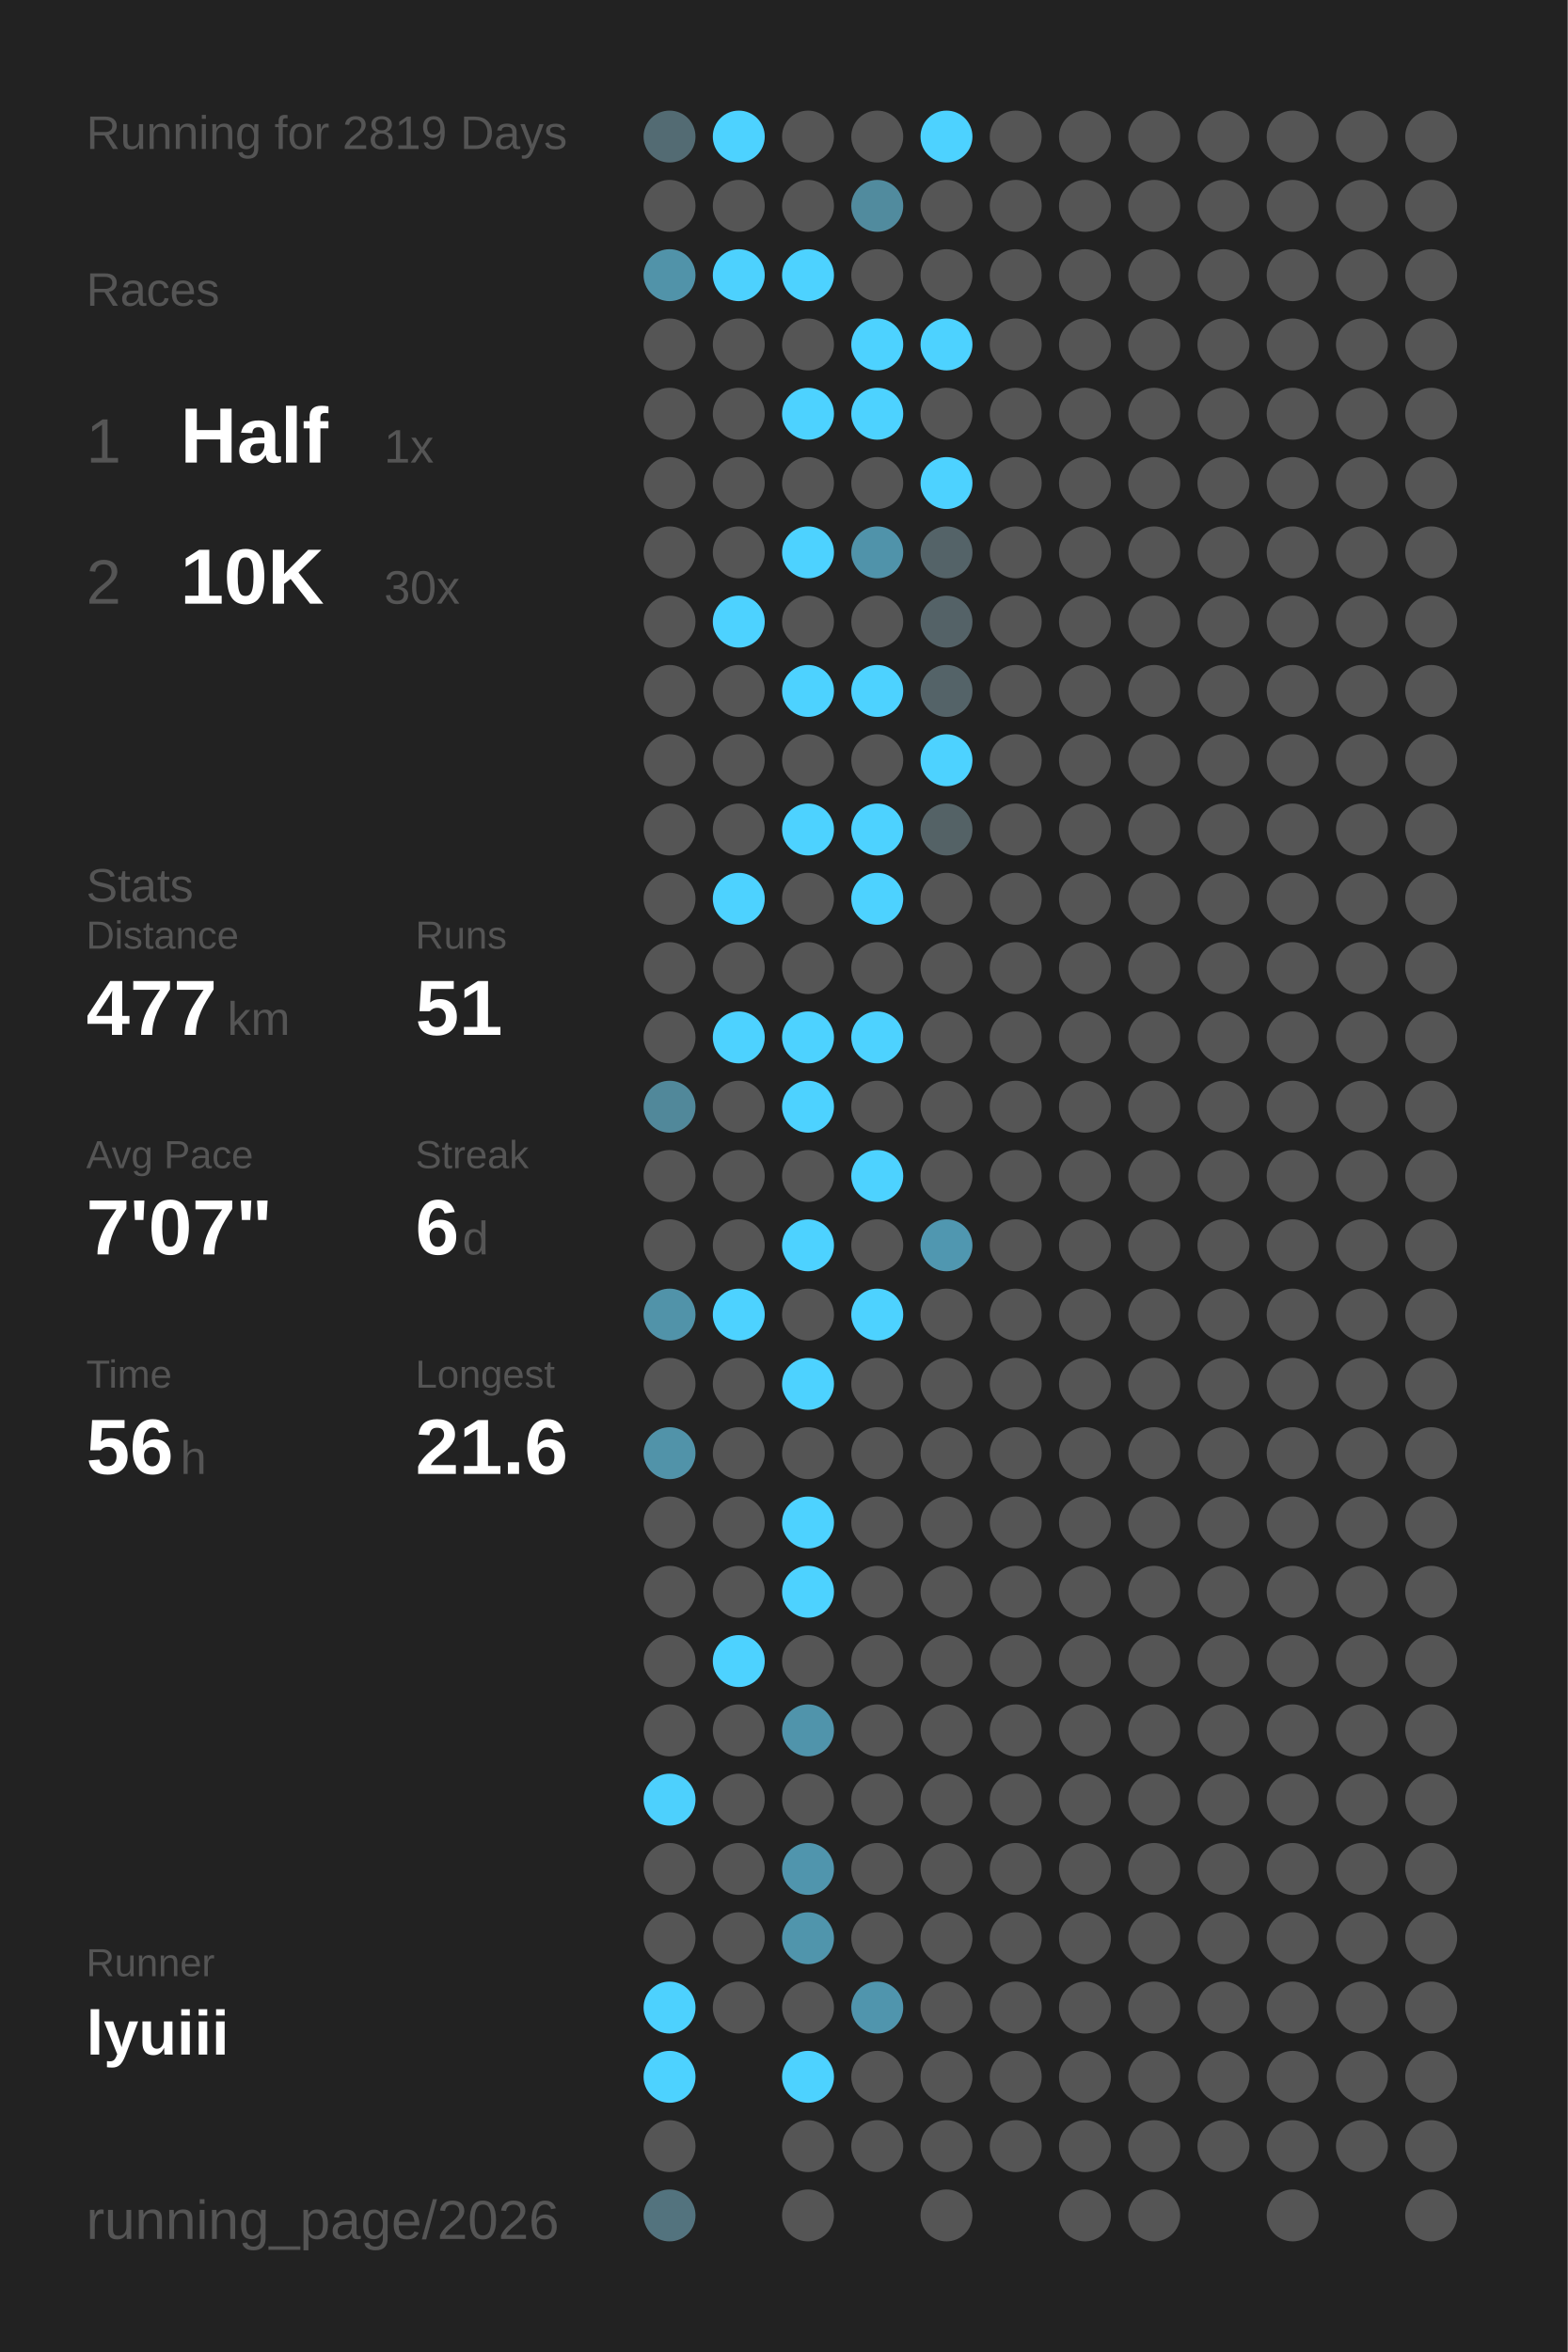
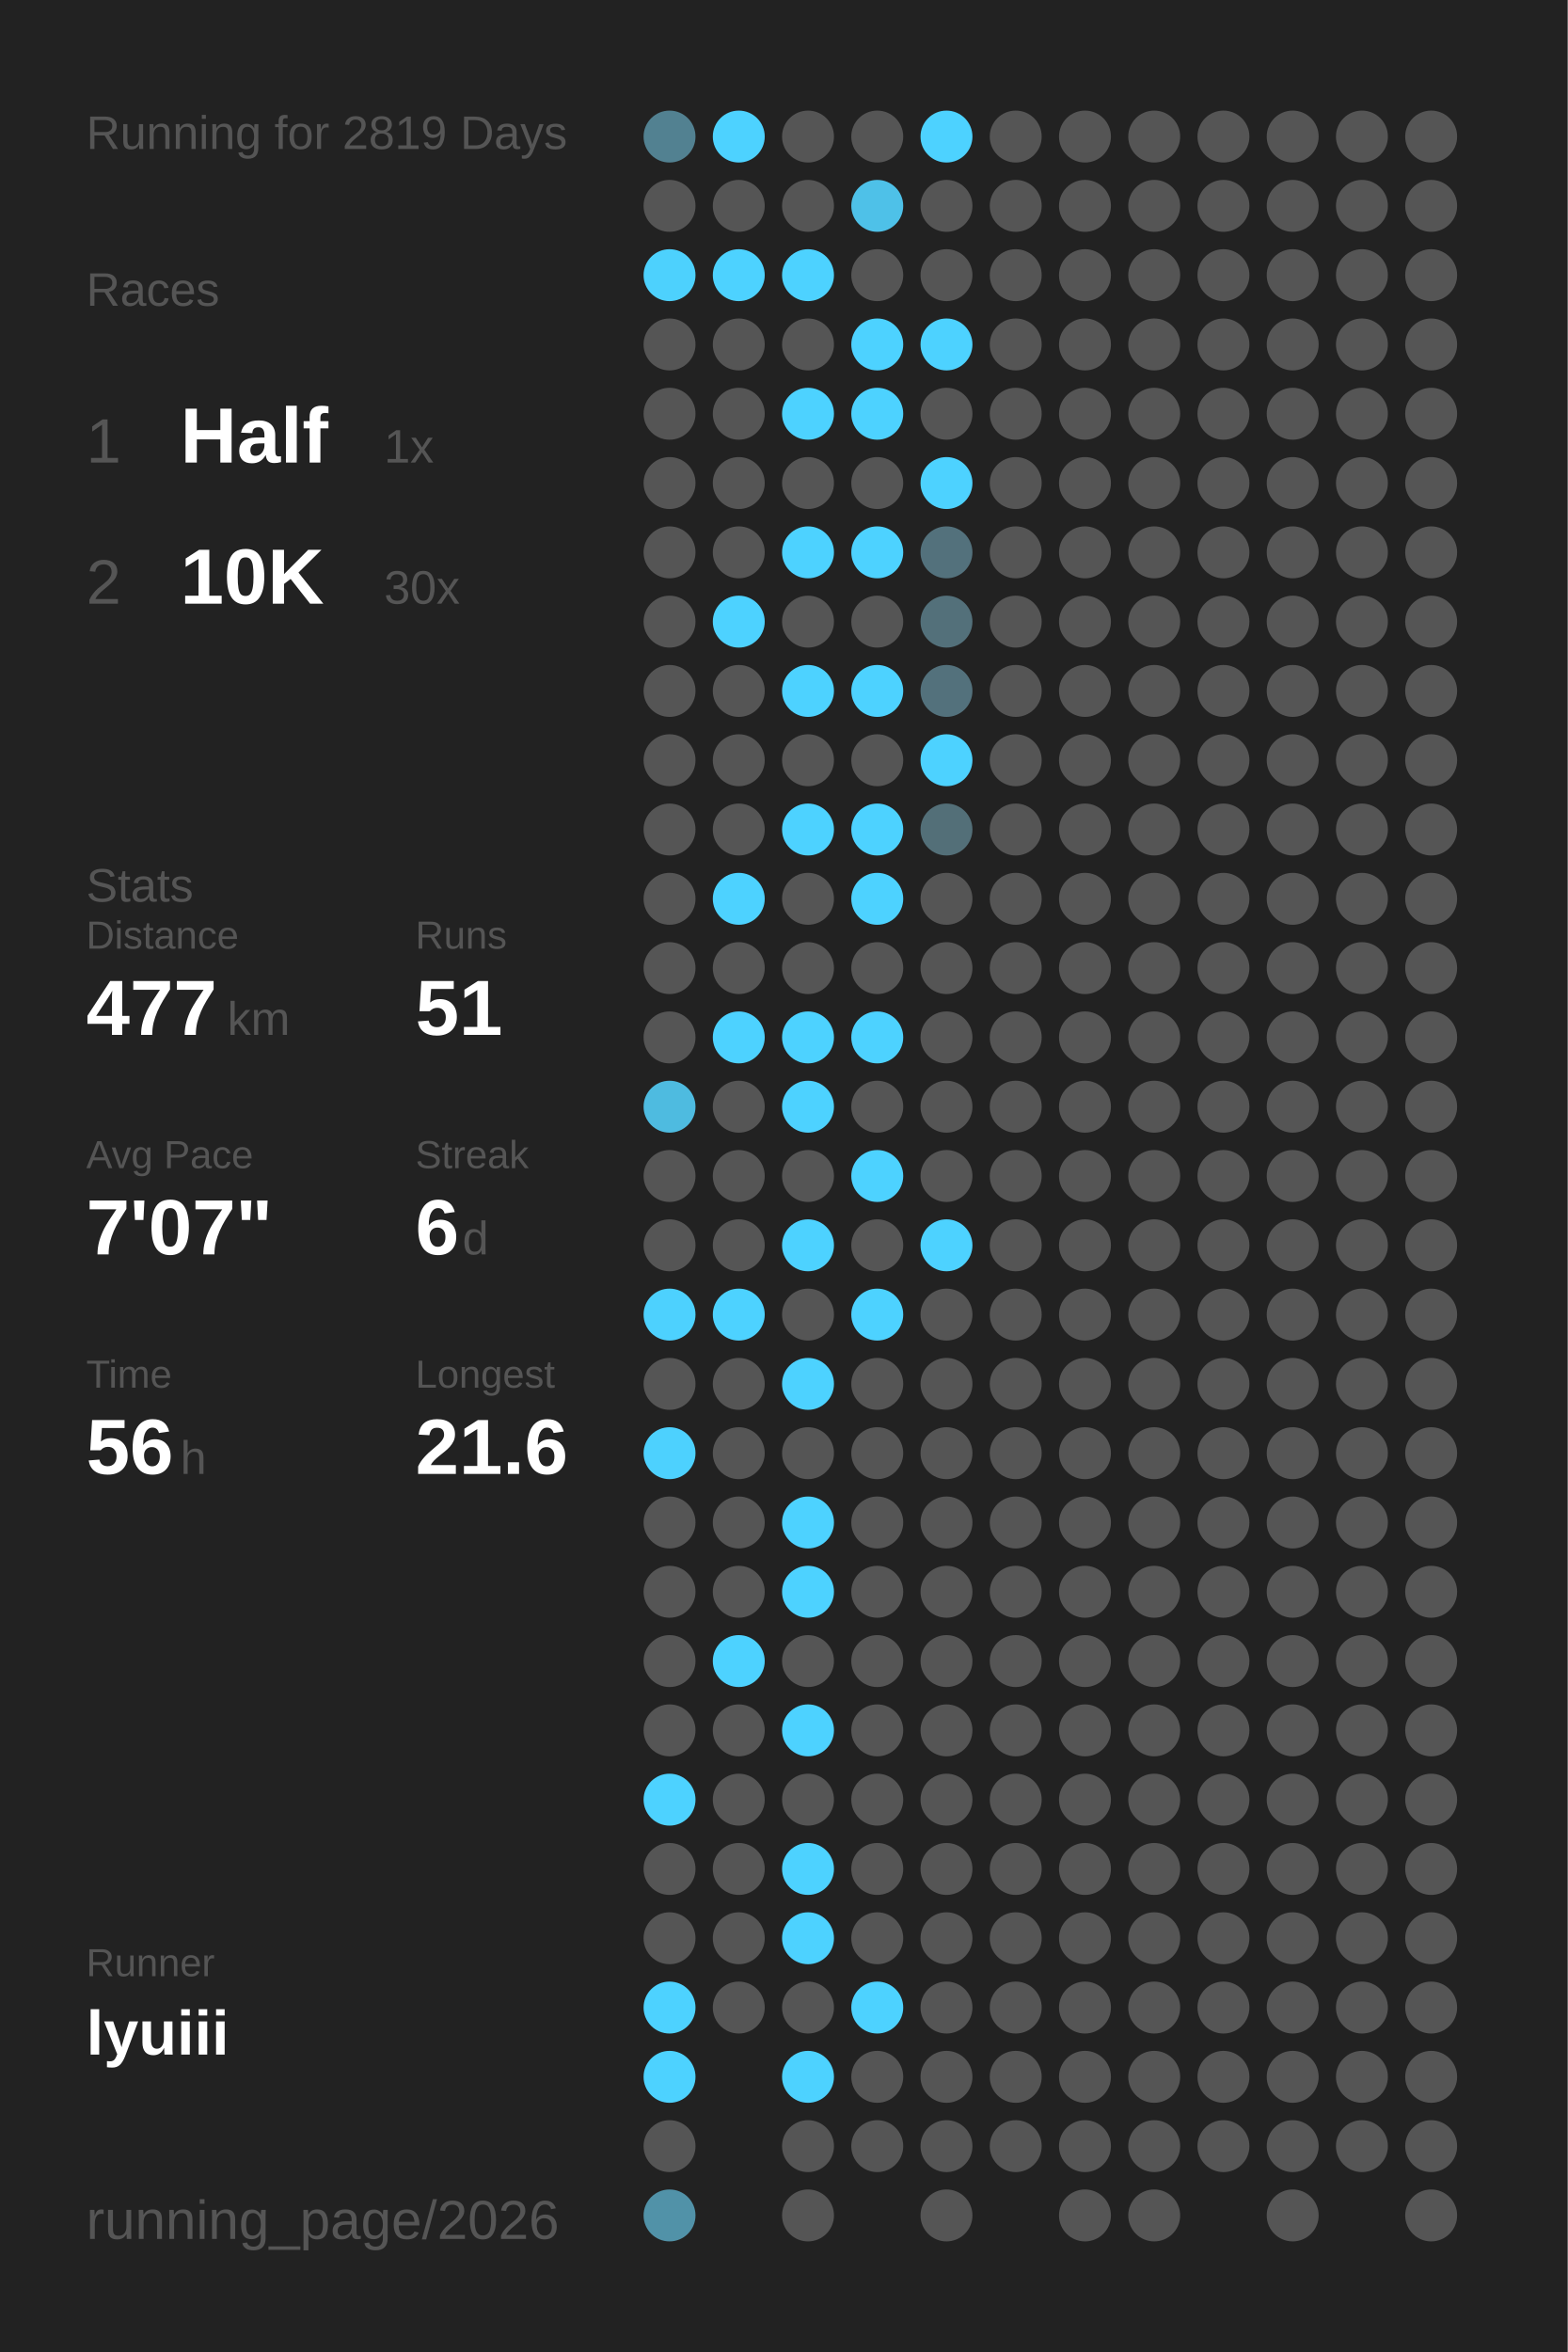
<svg xmlns="http://www.w3.org/2000/svg" baseProfile="full" height="300mm" version="1.1" viewBox="0,0,200,300" width="200mm">
  <defs />
  <rect fill="#222222" height="300" width="200" x="0" y="0" />
  <text fill="#555555" style="font-size:6px; font-family:Arial;" x="11" y="19">Running for 2819 Days</text>
  <text fill="#555555" style="font-size:6px; font-family:Arial;" x="11" y="39">Races</text>
  <text fill="#555555" style="font-size:8px; font-family:Arial;" x="11" y="59">1</text>
  <text fill="#FFFFFF" style="font-size:10px; font-family:Arial; font-weight:bold;" x="23" y="59">Half</text>
  <text fill="#555555" style="font-size:6px; font-family:Arial;" x="49" y="59">1x</text>
  <text fill="#555555" style="font-size:8px; font-family:Arial;" x="11" y="77">2</text>
  <text fill="#FFFFFF" style="font-size:10px; font-family:Arial; font-weight:bold;" x="23" y="77">10K</text>
  <text fill="#555555" style="font-size:6px; font-family:Arial;" x="49" y="77">30x</text>
  <text fill="#555555" style="font-size:6px; font-family:Arial;" x="11" y="115">Stats</text>
  <text fill="#555555" style="font-size:5px; font-family:Arial;" x="11" y="121">Distance</text>
  <text fill="#FFFFFF" style="font-size:10px; font-family:Arial; font-weight:bold;" x="11" y="132">477</text>
  <text fill="#555555" style="font-size:6px; font-family:Arial;" x="29" y="132">km</text>
  <text fill="#555555" style="font-size:5px; font-family:Arial;" x="53" y="121">Runs</text>
  <text fill="#FFFFFF" style="font-size:10px; font-family:Arial; font-weight:bold;" x="53" y="132">51</text>
  <text fill="#555555" style="font-size:5px; font-family:Arial;" x="11" y="149">Avg Pace</text>
  <text fill="#FFFFFF" style="font-size:10px; font-family:Arial; font-weight:bold;" x="11" y="160">7'07"</text>
  <text fill="#555555" style="font-size:5px; font-family:Arial;" x="53" y="149">Streak</text>
  <text fill="#FFFFFF" style="font-size:10px; font-family:Arial; font-weight:bold;" x="53" y="160">6</text>
  <text fill="#555555" style="font-size:6px; font-family:Arial;" x="59" y="160">d</text>
  <text fill="#555555" style="font-size:5px; font-family:Arial;" x="11" y="177">Time</text>
  <text fill="#FFFFFF" style="font-size:10px; font-family:Arial; font-weight:bold;" x="11" y="188">56</text>
  <text fill="#555555" style="font-size:6px; font-family:Arial;" x="23" y="188">h</text>
  <text fill="#555555" style="font-size:5px; font-family:Arial;" x="53" y="177">Longest</text>
  <text fill="#FFFFFF" style="font-size:10px; font-family:Arial; font-weight:bold;" x="53" y="188">21.6</text>
  <text fill="#555555" style="font-size:5px; font-family:Arial;" x="11" y="252.065">Runner</text>
  <text fill="#FFFFFF" style="font-size:8px; font-family:Arial; font-weight:bold;" x="11" y="262.065">lyuiii</text>
  <text fill="#555555" style="font-size:7px; font-family:Arial;" x="11" y="285.581">running_page/2026</text>
-   <circle cx="85.417" cy="17.419" fill="#536b73" r="3.312" />
+   <circle cx="85.417" cy="17.419" fill="#528191" r="3.312" />
  <circle cx="85.417" cy="26.258" fill="#555555" r="3.312" />
-   <circle cx="85.417" cy="35.097" fill="#5193a9" r="3.312" />
+   <circle cx="85.417" cy="35.097" fill="#4dd1fd" r="3.312" />
  <circle cx="85.417" cy="43.935" fill="#555555" r="3.312" />
  <circle cx="85.417" cy="52.774" fill="#555555" r="3.312" />
  <circle cx="85.417" cy="61.613" fill="#555555" r="3.312" />
  <circle cx="85.417" cy="70.452" fill="#555555" r="3.312" />
  <circle cx="85.417" cy="79.29" fill="#555555" r="3.312" />
  <circle cx="85.417" cy="88.129" fill="#555555" r="3.312" />
  <circle cx="85.417" cy="96.968" fill="#555555" r="3.312" />
  <circle cx="85.417" cy="105.806" fill="#555555" r="3.312" />
  <circle cx="85.417" cy="114.645" fill="#555555" r="3.312" />
  <circle cx="85.417" cy="123.484" fill="#555555" r="3.312" />
  <circle cx="85.417" cy="132.323" fill="#555555" r="3.312" />
-   <circle cx="85.417" cy="141.161" fill="#51889a" r="3.312" />
+   <circle cx="85.417" cy="141.161" fill="#4ebbe0" r="3.312" />
  <circle cx="85.417" cy="150" fill="#555555" r="3.312" />
  <circle cx="85.417" cy="158.839" fill="#555555" r="3.312" />
-   <circle cx="85.417" cy="167.677" fill="#5193a9" r="3.312" />
+   <circle cx="85.417" cy="167.677" fill="#4dd1fe" r="3.312" />
  <circle cx="85.417" cy="176.516" fill="#555555" r="3.312" />
-   <circle cx="85.417" cy="185.355" fill="#5193a9" r="3.312" />
+   <circle cx="85.417" cy="185.355" fill="#4dd1fe" r="3.312" />
  <circle cx="85.417" cy="194.194" fill="#555555" r="3.312" />
  <circle cx="85.417" cy="203.032" fill="#555555" r="3.312" />
  <circle cx="85.417" cy="211.871" fill="#555555" r="3.312" />
  <circle cx="85.417" cy="220.71" fill="#555555" r="3.312" />
-   <circle cx="85.417" cy="229.548" fill="#4dd0fd" r="3.312" />
+   <circle cx="85.417" cy="229.548" fill="#4DD2FF" r="3.312" />
  <circle cx="85.417" cy="238.387" fill="#555555" r="3.312" />
  <circle cx="85.417" cy="247.226" fill="#555555" r="3.312" />
-   <circle cx="85.417" cy="256.065" fill="#4dd1fe" r="3.312" />
+   <circle cx="85.417" cy="256.065" fill="#4DD2FF" r="3.312" />
  <circle cx="85.417" cy="264.903" fill="#4DD2FF" r="3.312" />
  <circle cx="85.417" cy="273.742" fill="#555555" r="3.312" />
-   <circle cx="85.417" cy="282.581" fill="#53737e" r="3.312" />
+   <circle cx="85.417" cy="282.581" fill="#5192a8" r="3.312" />
  <circle cx="94.25" cy="17.419" fill="#4DD2FF" r="3.312" />
  <circle cx="94.25" cy="26.258" fill="#555555" r="3.312" />
-   <circle cx="94.25" cy="35.097" fill="#4dd1fe" r="3.312" />
+   <circle cx="94.25" cy="35.097" fill="#4DD2FF" r="3.312" />
  <circle cx="94.25" cy="43.935" fill="#555555" r="3.312" />
  <circle cx="94.25" cy="52.774" fill="#555555" r="3.312" />
  <circle cx="94.25" cy="61.613" fill="#555555" r="3.312" />
  <circle cx="94.25" cy="70.452" fill="#555555" r="3.312" />
  <circle cx="94.25" cy="79.29" fill="#4DD2FF" r="3.312" />
  <circle cx="94.25" cy="88.129" fill="#555555" r="3.312" />
  <circle cx="94.25" cy="96.968" fill="#555555" r="3.312" />
  <circle cx="94.25" cy="105.806" fill="#555555" r="3.312" />
  <circle cx="94.25" cy="114.645" fill="#4DD2FF" r="3.312" />
  <circle cx="94.25" cy="123.484" fill="#555555" r="3.312" />
  <circle cx="94.25" cy="132.323" fill="#4DD2FF" r="3.312" />
  <circle cx="94.25" cy="141.161" fill="#555555" r="3.312" />
  <circle cx="94.25" cy="150" fill="#555555" r="3.312" />
  <circle cx="94.25" cy="158.839" fill="#555555" r="3.312" />
  <circle cx="94.25" cy="167.677" fill="#4DD2FF" r="3.312" />
  <circle cx="94.25" cy="176.516" fill="#555555" r="3.312" />
  <circle cx="94.25" cy="185.355" fill="#555555" r="3.312" />
  <circle cx="94.25" cy="194.194" fill="#555555" r="3.312" />
  <circle cx="94.25" cy="203.032" fill="#555555" r="3.312" />
  <circle cx="94.25" cy="211.871" fill="#4DD2FF" r="3.312" />
  <circle cx="94.25" cy="220.71" fill="#555555" r="3.312" />
  <circle cx="94.25" cy="229.548" fill="#555555" r="3.312" />
  <circle cx="94.25" cy="238.387" fill="#555555" r="3.312" />
  <circle cx="94.25" cy="247.226" fill="#555555" r="3.312" />
  <circle cx="94.25" cy="256.065" fill="#555555" r="3.312" />
  <circle cx="103.083" cy="17.419" fill="#555555" r="3.312" />
  <circle cx="103.083" cy="26.258" fill="#555555" r="3.312" />
  <circle cx="103.083" cy="35.097" fill="#4DD2FF" r="3.312" />
  <circle cx="103.083" cy="43.935" fill="#555555" r="3.312" />
  <circle cx="103.083" cy="52.774" fill="#4DD2FF" r="3.312" />
  <circle cx="103.083" cy="61.613" fill="#555555" r="3.312" />
  <circle cx="103.083" cy="70.452" fill="#4DD2FF" r="3.312" />
  <circle cx="103.083" cy="79.29" fill="#555555" r="3.312" />
  <circle cx="103.083" cy="88.129" fill="#4DD2FF" r="3.312" />
  <circle cx="103.083" cy="96.968" fill="#555555" r="3.312" />
  <circle cx="103.083" cy="105.806" fill="#4DD2FF" r="3.312" />
  <circle cx="103.083" cy="114.645" fill="#555555" r="3.312" />
  <circle cx="103.083" cy="123.484" fill="#555555" r="3.312" />
  <circle cx="103.083" cy="132.323" fill="#4DD2FF" r="3.312" />
  <circle cx="103.083" cy="141.161" fill="#4DD2FF" r="3.312" />
  <circle cx="103.083" cy="150" fill="#555555" r="3.312" />
  <circle cx="103.083" cy="158.839" fill="#4DD2FF" r="3.312" />
  <circle cx="103.083" cy="167.677" fill="#555555" r="3.312" />
  <circle cx="103.083" cy="176.516" fill="#4DD2FF" r="3.312" />
  <circle cx="103.083" cy="185.355" fill="#555555" r="3.312" />
  <circle cx="103.083" cy="194.194" fill="#4DD2FF" r="3.312" />
  <circle cx="103.083" cy="203.032" fill="#4DD2FF" r="3.312" />
  <circle cx="103.083" cy="211.871" fill="#555555" r="3.312" />
-   <circle cx="103.083" cy="220.71" fill="#5094ab" r="3.312" />
+   <circle cx="103.083" cy="220.71" fill="#4DD2FF" r="3.312" />
  <circle cx="103.083" cy="229.548" fill="#555555" r="3.312" />
-   <circle cx="103.083" cy="238.387" fill="#5095ad" r="3.312" />
-   <circle cx="103.083" cy="247.226" fill="#5095ac" r="3.312" />
+   <circle cx="103.083" cy="238.387" fill="#4DD2FF" r="3.312" />
+   <circle cx="103.083" cy="247.226" fill="#4DD2FF" r="3.312" />
  <circle cx="103.083" cy="256.065" fill="#555555" r="3.312" />
  <circle cx="103.083" cy="264.903" fill="#4DD2FF" r="3.312" />
  <circle cx="103.083" cy="273.742" fill="#555555" r="3.312" />
  <circle cx="103.083" cy="282.581" fill="#555555" r="3.312" />
  <circle cx="111.917" cy="17.419" fill="#555555" r="3.312" />
-   <circle cx="111.917" cy="26.258" fill="#518b9e" r="3.312" />
+   <circle cx="111.917" cy="26.258" fill="#4ec1e8" r="3.312" />
  <circle cx="111.917" cy="35.097" fill="#555555" r="3.312" />
  <circle cx="111.917" cy="43.935" fill="#4DD2FF" r="3.312" />
  <circle cx="111.917" cy="52.774" fill="#4DD2FF" r="3.312" />
  <circle cx="111.917" cy="61.613" fill="#555555" r="3.312" />
-   <circle cx="111.917" cy="70.452" fill="#5093aa" r="3.312" />
+   <circle cx="111.917" cy="70.452" fill="#4DD2FF" r="3.312" />
  <circle cx="111.917" cy="79.29" fill="#555555" r="3.312" />
  <circle cx="111.917" cy="88.129" fill="#4DD2FF" r="3.312" />
  <circle cx="111.917" cy="96.968" fill="#555555" r="3.312" />
  <circle cx="111.917" cy="105.806" fill="#4DD2FF" r="3.312" />
  <circle cx="111.917" cy="114.645" fill="#4DD2FF" r="3.312" />
  <circle cx="111.917" cy="123.484" fill="#555555" r="3.312" />
  <circle cx="111.917" cy="132.323" fill="#4DD2FF" r="3.312" />
  <circle cx="111.917" cy="141.161" fill="#555555" r="3.312" />
  <circle cx="111.917" cy="150" fill="#4DD2FF" r="3.312" />
  <circle cx="111.917" cy="158.839" fill="#555555" r="3.312" />
  <circle cx="111.917" cy="167.677" fill="#4DD2FF" r="3.312" />
  <circle cx="111.917" cy="176.516" fill="#555555" r="3.312" />
  <circle cx="111.917" cy="185.355" fill="#555555" r="3.312" />
  <circle cx="111.917" cy="194.194" fill="#555555" r="3.312" />
  <circle cx="111.917" cy="203.032" fill="#555555" r="3.312" />
  <circle cx="111.917" cy="211.871" fill="#555555" r="3.312" />
  <circle cx="111.917" cy="220.71" fill="#555555" r="3.312" />
  <circle cx="111.917" cy="229.548" fill="#555555" r="3.312" />
  <circle cx="111.917" cy="238.387" fill="#555555" r="3.312" />
  <circle cx="111.917" cy="247.226" fill="#555555" r="3.312" />
-   <circle cx="111.917" cy="256.065" fill="#5095ad" r="3.312" />
+   <circle cx="111.917" cy="256.065" fill="#4DD2FF" r="3.312" />
  <circle cx="111.917" cy="264.903" fill="#555555" r="3.312" />
  <circle cx="111.917" cy="273.742" fill="#555555" r="3.312" />
  <circle cx="120.75" cy="17.419" fill="#4DD2FF" r="3.312" />
  <circle cx="120.75" cy="26.258" fill="#555555" r="3.312" />
  <circle cx="120.75" cy="35.097" fill="#555555" r="3.312" />
  <circle cx="120.75" cy="43.935" fill="#4DD2FF" r="3.312" />
  <circle cx="120.75" cy="52.774" fill="#555555" r="3.312" />
  <circle cx="120.75" cy="61.613" fill="#4DD2FF" r="3.312" />
-   <circle cx="120.75" cy="70.452" fill="#546368" r="3.312" />
-   <circle cx="120.75" cy="79.29" fill="#546267" r="3.312" />
-   <circle cx="120.75" cy="88.129" fill="#546368" r="3.312" />
+   <circle cx="120.75" cy="70.452" fill="#53717c" r="3.312" />
+   <circle cx="120.75" cy="79.29" fill="#53707a" r="3.312" />
+   <circle cx="120.75" cy="88.129" fill="#53717c" r="3.312" />
  <circle cx="120.75" cy="96.968" fill="#4DD2FF" r="3.312" />
-   <circle cx="120.75" cy="105.806" fill="#546266" r="3.312" />
+   <circle cx="120.75" cy="105.806" fill="#536f78" r="3.312" />
  <circle cx="120.75" cy="114.645" fill="#555555" r="3.312" />
  <circle cx="120.75" cy="123.484" fill="#555555" r="3.312" />
  <circle cx="120.75" cy="132.323" fill="#555555" r="3.312" />
  <circle cx="120.75" cy="141.161" fill="#555555" r="3.312" />
  <circle cx="120.75" cy="150" fill="#555555" r="3.312" />
-   <circle cx="120.75" cy="158.839" fill="#5097b0" r="3.312" />
+   <circle cx="120.75" cy="158.839" fill="#4DD2FF" r="3.312" />
  <circle cx="120.75" cy="167.677" fill="#555555" r="3.312" />
  <circle cx="120.75" cy="176.516" fill="#555555" r="3.312" />
  <circle cx="120.75" cy="185.355" fill="#555555" r="3.312" />
  <circle cx="120.75" cy="194.194" fill="#555555" r="3.312" />
  <circle cx="120.75" cy="203.032" fill="#555555" r="3.312" />
  <circle cx="120.75" cy="211.871" fill="#555555" r="3.312" />
  <circle cx="120.75" cy="220.71" fill="#555555" r="3.312" />
  <circle cx="120.75" cy="229.548" fill="#555555" r="3.312" />
  <circle cx="120.75" cy="238.387" fill="#555555" r="3.312" />
  <circle cx="120.75" cy="247.226" fill="#555555" r="3.312" />
  <circle cx="120.75" cy="256.065" fill="#555555" r="3.312" />
  <circle cx="120.75" cy="264.903" fill="#555555" r="3.312" />
  <circle cx="120.75" cy="273.742" fill="#555555" r="3.312" />
  <circle cx="120.75" cy="282.581" fill="#555555" r="3.312" />
  <circle cx="129.583" cy="17.419" fill="#555555" r="3.312" />
  <circle cx="129.583" cy="26.258" fill="#555555" r="3.312" />
  <circle cx="129.583" cy="35.097" fill="#555555" r="3.312" />
  <circle cx="129.583" cy="43.935" fill="#555555" r="3.312" />
  <circle cx="129.583" cy="52.774" fill="#555555" r="3.312" />
  <circle cx="129.583" cy="61.613" fill="#555555" r="3.312" />
  <circle cx="129.583" cy="70.452" fill="#555555" r="3.312" />
  <circle cx="129.583" cy="79.29" fill="#555555" r="3.312" />
  <circle cx="129.583" cy="88.129" fill="#555555" r="3.312" />
  <circle cx="129.583" cy="96.968" fill="#555555" r="3.312" />
  <circle cx="129.583" cy="105.806" fill="#555555" r="3.312" />
  <circle cx="129.583" cy="114.645" fill="#555555" r="3.312" />
  <circle cx="129.583" cy="123.484" fill="#555555" r="3.312" />
  <circle cx="129.583" cy="132.323" fill="#555555" r="3.312" />
  <circle cx="129.583" cy="141.161" fill="#555555" r="3.312" />
  <circle cx="129.583" cy="150" fill="#555555" r="3.312" />
  <circle cx="129.583" cy="158.839" fill="#555555" r="3.312" />
  <circle cx="129.583" cy="167.677" fill="#555555" r="3.312" />
  <circle cx="129.583" cy="176.516" fill="#555555" r="3.312" />
  <circle cx="129.583" cy="185.355" fill="#555555" r="3.312" />
  <circle cx="129.583" cy="194.194" fill="#555555" r="3.312" />
  <circle cx="129.583" cy="203.032" fill="#555555" r="3.312" />
  <circle cx="129.583" cy="211.871" fill="#555555" r="3.312" />
  <circle cx="129.583" cy="220.71" fill="#555555" r="3.312" />
  <circle cx="129.583" cy="229.548" fill="#555555" r="3.312" />
  <circle cx="129.583" cy="238.387" fill="#555555" r="3.312" />
  <circle cx="129.583" cy="247.226" fill="#555555" r="3.312" />
  <circle cx="129.583" cy="256.065" fill="#555555" r="3.312" />
  <circle cx="129.583" cy="264.903" fill="#555555" r="3.312" />
  <circle cx="129.583" cy="273.742" fill="#555555" r="3.312" />
  <circle cx="138.417" cy="17.419" fill="#555555" r="3.312" />
  <circle cx="138.417" cy="26.258" fill="#555555" r="3.312" />
  <circle cx="138.417" cy="35.097" fill="#555555" r="3.312" />
  <circle cx="138.417" cy="43.935" fill="#555555" r="3.312" />
  <circle cx="138.417" cy="52.774" fill="#555555" r="3.312" />
  <circle cx="138.417" cy="61.613" fill="#555555" r="3.312" />
  <circle cx="138.417" cy="70.452" fill="#555555" r="3.312" />
  <circle cx="138.417" cy="79.29" fill="#555555" r="3.312" />
  <circle cx="138.417" cy="88.129" fill="#555555" r="3.312" />
  <circle cx="138.417" cy="96.968" fill="#555555" r="3.312" />
  <circle cx="138.417" cy="105.806" fill="#555555" r="3.312" />
  <circle cx="138.417" cy="114.645" fill="#555555" r="3.312" />
  <circle cx="138.417" cy="123.484" fill="#555555" r="3.312" />
  <circle cx="138.417" cy="132.323" fill="#555555" r="3.312" />
  <circle cx="138.417" cy="141.161" fill="#555555" r="3.312" />
  <circle cx="138.417" cy="150" fill="#555555" r="3.312" />
  <circle cx="138.417" cy="158.839" fill="#555555" r="3.312" />
  <circle cx="138.417" cy="167.677" fill="#555555" r="3.312" />
  <circle cx="138.417" cy="176.516" fill="#555555" r="3.312" />
  <circle cx="138.417" cy="185.355" fill="#555555" r="3.312" />
  <circle cx="138.417" cy="194.194" fill="#555555" r="3.312" />
  <circle cx="138.417" cy="203.032" fill="#555555" r="3.312" />
  <circle cx="138.417" cy="211.871" fill="#555555" r="3.312" />
  <circle cx="138.417" cy="220.71" fill="#555555" r="3.312" />
  <circle cx="138.417" cy="229.548" fill="#555555" r="3.312" />
  <circle cx="138.417" cy="238.387" fill="#555555" r="3.312" />
  <circle cx="138.417" cy="247.226" fill="#555555" r="3.312" />
  <circle cx="138.417" cy="256.065" fill="#555555" r="3.312" />
  <circle cx="138.417" cy="264.903" fill="#555555" r="3.312" />
  <circle cx="138.417" cy="273.742" fill="#555555" r="3.312" />
  <circle cx="138.417" cy="282.581" fill="#555555" r="3.312" />
  <circle cx="147.25" cy="17.419" fill="#555555" r="3.312" />
  <circle cx="147.25" cy="26.258" fill="#555555" r="3.312" />
  <circle cx="147.25" cy="35.097" fill="#555555" r="3.312" />
  <circle cx="147.25" cy="43.935" fill="#555555" r="3.312" />
  <circle cx="147.25" cy="52.774" fill="#555555" r="3.312" />
  <circle cx="147.25" cy="61.613" fill="#555555" r="3.312" />
  <circle cx="147.25" cy="70.452" fill="#555555" r="3.312" />
  <circle cx="147.25" cy="79.29" fill="#555555" r="3.312" />
  <circle cx="147.25" cy="88.129" fill="#555555" r="3.312" />
  <circle cx="147.25" cy="96.968" fill="#555555" r="3.312" />
  <circle cx="147.25" cy="105.806" fill="#555555" r="3.312" />
  <circle cx="147.25" cy="114.645" fill="#555555" r="3.312" />
  <circle cx="147.25" cy="123.484" fill="#555555" r="3.312" />
  <circle cx="147.25" cy="132.323" fill="#555555" r="3.312" />
  <circle cx="147.25" cy="141.161" fill="#555555" r="3.312" />
  <circle cx="147.25" cy="150" fill="#555555" r="3.312" />
  <circle cx="147.25" cy="158.839" fill="#555555" r="3.312" />
  <circle cx="147.25" cy="167.677" fill="#555555" r="3.312" />
  <circle cx="147.25" cy="176.516" fill="#555555" r="3.312" />
  <circle cx="147.25" cy="185.355" fill="#555555" r="3.312" />
  <circle cx="147.25" cy="194.194" fill="#555555" r="3.312" />
  <circle cx="147.25" cy="203.032" fill="#555555" r="3.312" />
  <circle cx="147.25" cy="211.871" fill="#555555" r="3.312" />
  <circle cx="147.25" cy="220.71" fill="#555555" r="3.312" />
  <circle cx="147.25" cy="229.548" fill="#555555" r="3.312" />
  <circle cx="147.25" cy="238.387" fill="#555555" r="3.312" />
  <circle cx="147.25" cy="247.226" fill="#555555" r="3.312" />
  <circle cx="147.25" cy="256.065" fill="#555555" r="3.312" />
  <circle cx="147.25" cy="264.903" fill="#555555" r="3.312" />
  <circle cx="147.25" cy="273.742" fill="#555555" r="3.312" />
  <circle cx="147.25" cy="282.581" fill="#555555" r="3.312" />
  <circle cx="156.083" cy="17.419" fill="#555555" r="3.312" />
  <circle cx="156.083" cy="26.258" fill="#555555" r="3.312" />
  <circle cx="156.083" cy="35.097" fill="#555555" r="3.312" />
  <circle cx="156.083" cy="43.935" fill="#555555" r="3.312" />
  <circle cx="156.083" cy="52.774" fill="#555555" r="3.312" />
  <circle cx="156.083" cy="61.613" fill="#555555" r="3.312" />
  <circle cx="156.083" cy="70.452" fill="#555555" r="3.312" />
  <circle cx="156.083" cy="79.29" fill="#555555" r="3.312" />
  <circle cx="156.083" cy="88.129" fill="#555555" r="3.312" />
  <circle cx="156.083" cy="96.968" fill="#555555" r="3.312" />
  <circle cx="156.083" cy="105.806" fill="#555555" r="3.312" />
  <circle cx="156.083" cy="114.645" fill="#555555" r="3.312" />
  <circle cx="156.083" cy="123.484" fill="#555555" r="3.312" />
  <circle cx="156.083" cy="132.323" fill="#555555" r="3.312" />
  <circle cx="156.083" cy="141.161" fill="#555555" r="3.312" />
  <circle cx="156.083" cy="150" fill="#555555" r="3.312" />
  <circle cx="156.083" cy="158.839" fill="#555555" r="3.312" />
  <circle cx="156.083" cy="167.677" fill="#555555" r="3.312" />
  <circle cx="156.083" cy="176.516" fill="#555555" r="3.312" />
  <circle cx="156.083" cy="185.355" fill="#555555" r="3.312" />
  <circle cx="156.083" cy="194.194" fill="#555555" r="3.312" />
  <circle cx="156.083" cy="203.032" fill="#555555" r="3.312" />
  <circle cx="156.083" cy="211.871" fill="#555555" r="3.312" />
  <circle cx="156.083" cy="220.71" fill="#555555" r="3.312" />
  <circle cx="156.083" cy="229.548" fill="#555555" r="3.312" />
  <circle cx="156.083" cy="238.387" fill="#555555" r="3.312" />
  <circle cx="156.083" cy="247.226" fill="#555555" r="3.312" />
  <circle cx="156.083" cy="256.065" fill="#555555" r="3.312" />
  <circle cx="156.083" cy="264.903" fill="#555555" r="3.312" />
  <circle cx="156.083" cy="273.742" fill="#555555" r="3.312" />
  <circle cx="164.917" cy="17.419" fill="#555555" r="3.312" />
  <circle cx="164.917" cy="26.258" fill="#555555" r="3.312" />
  <circle cx="164.917" cy="35.097" fill="#555555" r="3.312" />
  <circle cx="164.917" cy="43.935" fill="#555555" r="3.312" />
  <circle cx="164.917" cy="52.774" fill="#555555" r="3.312" />
  <circle cx="164.917" cy="61.613" fill="#555555" r="3.312" />
  <circle cx="164.917" cy="70.452" fill="#555555" r="3.312" />
  <circle cx="164.917" cy="79.29" fill="#555555" r="3.312" />
  <circle cx="164.917" cy="88.129" fill="#555555" r="3.312" />
  <circle cx="164.917" cy="96.968" fill="#555555" r="3.312" />
  <circle cx="164.917" cy="105.806" fill="#555555" r="3.312" />
  <circle cx="164.917" cy="114.645" fill="#555555" r="3.312" />
  <circle cx="164.917" cy="123.484" fill="#555555" r="3.312" />
  <circle cx="164.917" cy="132.323" fill="#555555" r="3.312" />
  <circle cx="164.917" cy="141.161" fill="#555555" r="3.312" />
  <circle cx="164.917" cy="150" fill="#555555" r="3.312" />
  <circle cx="164.917" cy="158.839" fill="#555555" r="3.312" />
  <circle cx="164.917" cy="167.677" fill="#555555" r="3.312" />
  <circle cx="164.917" cy="176.516" fill="#555555" r="3.312" />
  <circle cx="164.917" cy="185.355" fill="#555555" r="3.312" />
  <circle cx="164.917" cy="194.194" fill="#555555" r="3.312" />
  <circle cx="164.917" cy="203.032" fill="#555555" r="3.312" />
  <circle cx="164.917" cy="211.871" fill="#555555" r="3.312" />
  <circle cx="164.917" cy="220.71" fill="#555555" r="3.312" />
  <circle cx="164.917" cy="229.548" fill="#555555" r="3.312" />
  <circle cx="164.917" cy="238.387" fill="#555555" r="3.312" />
  <circle cx="164.917" cy="247.226" fill="#555555" r="3.312" />
  <circle cx="164.917" cy="256.065" fill="#555555" r="3.312" />
  <circle cx="164.917" cy="264.903" fill="#555555" r="3.312" />
  <circle cx="164.917" cy="273.742" fill="#555555" r="3.312" />
  <circle cx="164.917" cy="282.581" fill="#555555" r="3.312" />
  <circle cx="173.75" cy="17.419" fill="#555555" r="3.312" />
  <circle cx="173.75" cy="26.258" fill="#555555" r="3.312" />
  <circle cx="173.75" cy="35.097" fill="#555555" r="3.312" />
  <circle cx="173.75" cy="43.935" fill="#555555" r="3.312" />
  <circle cx="173.75" cy="52.774" fill="#555555" r="3.312" />
  <circle cx="173.75" cy="61.613" fill="#555555" r="3.312" />
  <circle cx="173.75" cy="70.452" fill="#555555" r="3.312" />
  <circle cx="173.75" cy="79.29" fill="#555555" r="3.312" />
  <circle cx="173.75" cy="88.129" fill="#555555" r="3.312" />
  <circle cx="173.75" cy="96.968" fill="#555555" r="3.312" />
  <circle cx="173.75" cy="105.806" fill="#555555" r="3.312" />
  <circle cx="173.75" cy="114.645" fill="#555555" r="3.312" />
  <circle cx="173.75" cy="123.484" fill="#555555" r="3.312" />
  <circle cx="173.75" cy="132.323" fill="#555555" r="3.312" />
  <circle cx="173.75" cy="141.161" fill="#555555" r="3.312" />
  <circle cx="173.75" cy="150" fill="#555555" r="3.312" />
  <circle cx="173.75" cy="158.839" fill="#555555" r="3.312" />
  <circle cx="173.75" cy="167.677" fill="#555555" r="3.312" />
  <circle cx="173.75" cy="176.516" fill="#555555" r="3.312" />
  <circle cx="173.75" cy="185.355" fill="#555555" r="3.312" />
  <circle cx="173.75" cy="194.194" fill="#555555" r="3.312" />
  <circle cx="173.75" cy="203.032" fill="#555555" r="3.312" />
  <circle cx="173.75" cy="211.871" fill="#555555" r="3.312" />
  <circle cx="173.75" cy="220.71" fill="#555555" r="3.312" />
  <circle cx="173.75" cy="229.548" fill="#555555" r="3.312" />
  <circle cx="173.75" cy="238.387" fill="#555555" r="3.312" />
  <circle cx="173.75" cy="247.226" fill="#555555" r="3.312" />
  <circle cx="173.75" cy="256.065" fill="#555555" r="3.312" />
  <circle cx="173.75" cy="264.903" fill="#555555" r="3.312" />
  <circle cx="173.75" cy="273.742" fill="#555555" r="3.312" />
  <circle cx="182.583" cy="17.419" fill="#555555" r="3.312" />
  <circle cx="182.583" cy="26.258" fill="#555555" r="3.312" />
  <circle cx="182.583" cy="35.097" fill="#555555" r="3.312" />
  <circle cx="182.583" cy="43.935" fill="#555555" r="3.312" />
  <circle cx="182.583" cy="52.774" fill="#555555" r="3.312" />
  <circle cx="182.583" cy="61.613" fill="#555555" r="3.312" />
  <circle cx="182.583" cy="70.452" fill="#555555" r="3.312" />
  <circle cx="182.583" cy="79.29" fill="#555555" r="3.312" />
  <circle cx="182.583" cy="88.129" fill="#555555" r="3.312" />
  <circle cx="182.583" cy="96.968" fill="#555555" r="3.312" />
  <circle cx="182.583" cy="105.806" fill="#555555" r="3.312" />
  <circle cx="182.583" cy="114.645" fill="#555555" r="3.312" />
  <circle cx="182.583" cy="123.484" fill="#555555" r="3.312" />
  <circle cx="182.583" cy="132.323" fill="#555555" r="3.312" />
  <circle cx="182.583" cy="141.161" fill="#555555" r="3.312" />
  <circle cx="182.583" cy="150" fill="#555555" r="3.312" />
  <circle cx="182.583" cy="158.839" fill="#555555" r="3.312" />
  <circle cx="182.583" cy="167.677" fill="#555555" r="3.312" />
  <circle cx="182.583" cy="176.516" fill="#555555" r="3.312" />
  <circle cx="182.583" cy="185.355" fill="#555555" r="3.312" />
  <circle cx="182.583" cy="194.194" fill="#555555" r="3.312" />
  <circle cx="182.583" cy="203.032" fill="#555555" r="3.312" />
  <circle cx="182.583" cy="211.871" fill="#555555" r="3.312" />
  <circle cx="182.583" cy="220.71" fill="#555555" r="3.312" />
  <circle cx="182.583" cy="229.548" fill="#555555" r="3.312" />
  <circle cx="182.583" cy="238.387" fill="#555555" r="3.312" />
  <circle cx="182.583" cy="247.226" fill="#555555" r="3.312" />
  <circle cx="182.583" cy="256.065" fill="#555555" r="3.312" />
  <circle cx="182.583" cy="264.903" fill="#555555" r="3.312" />
  <circle cx="182.583" cy="273.742" fill="#555555" r="3.312" />
  <circle cx="182.583" cy="282.581" fill="#555555" r="3.312" />
</svg>
